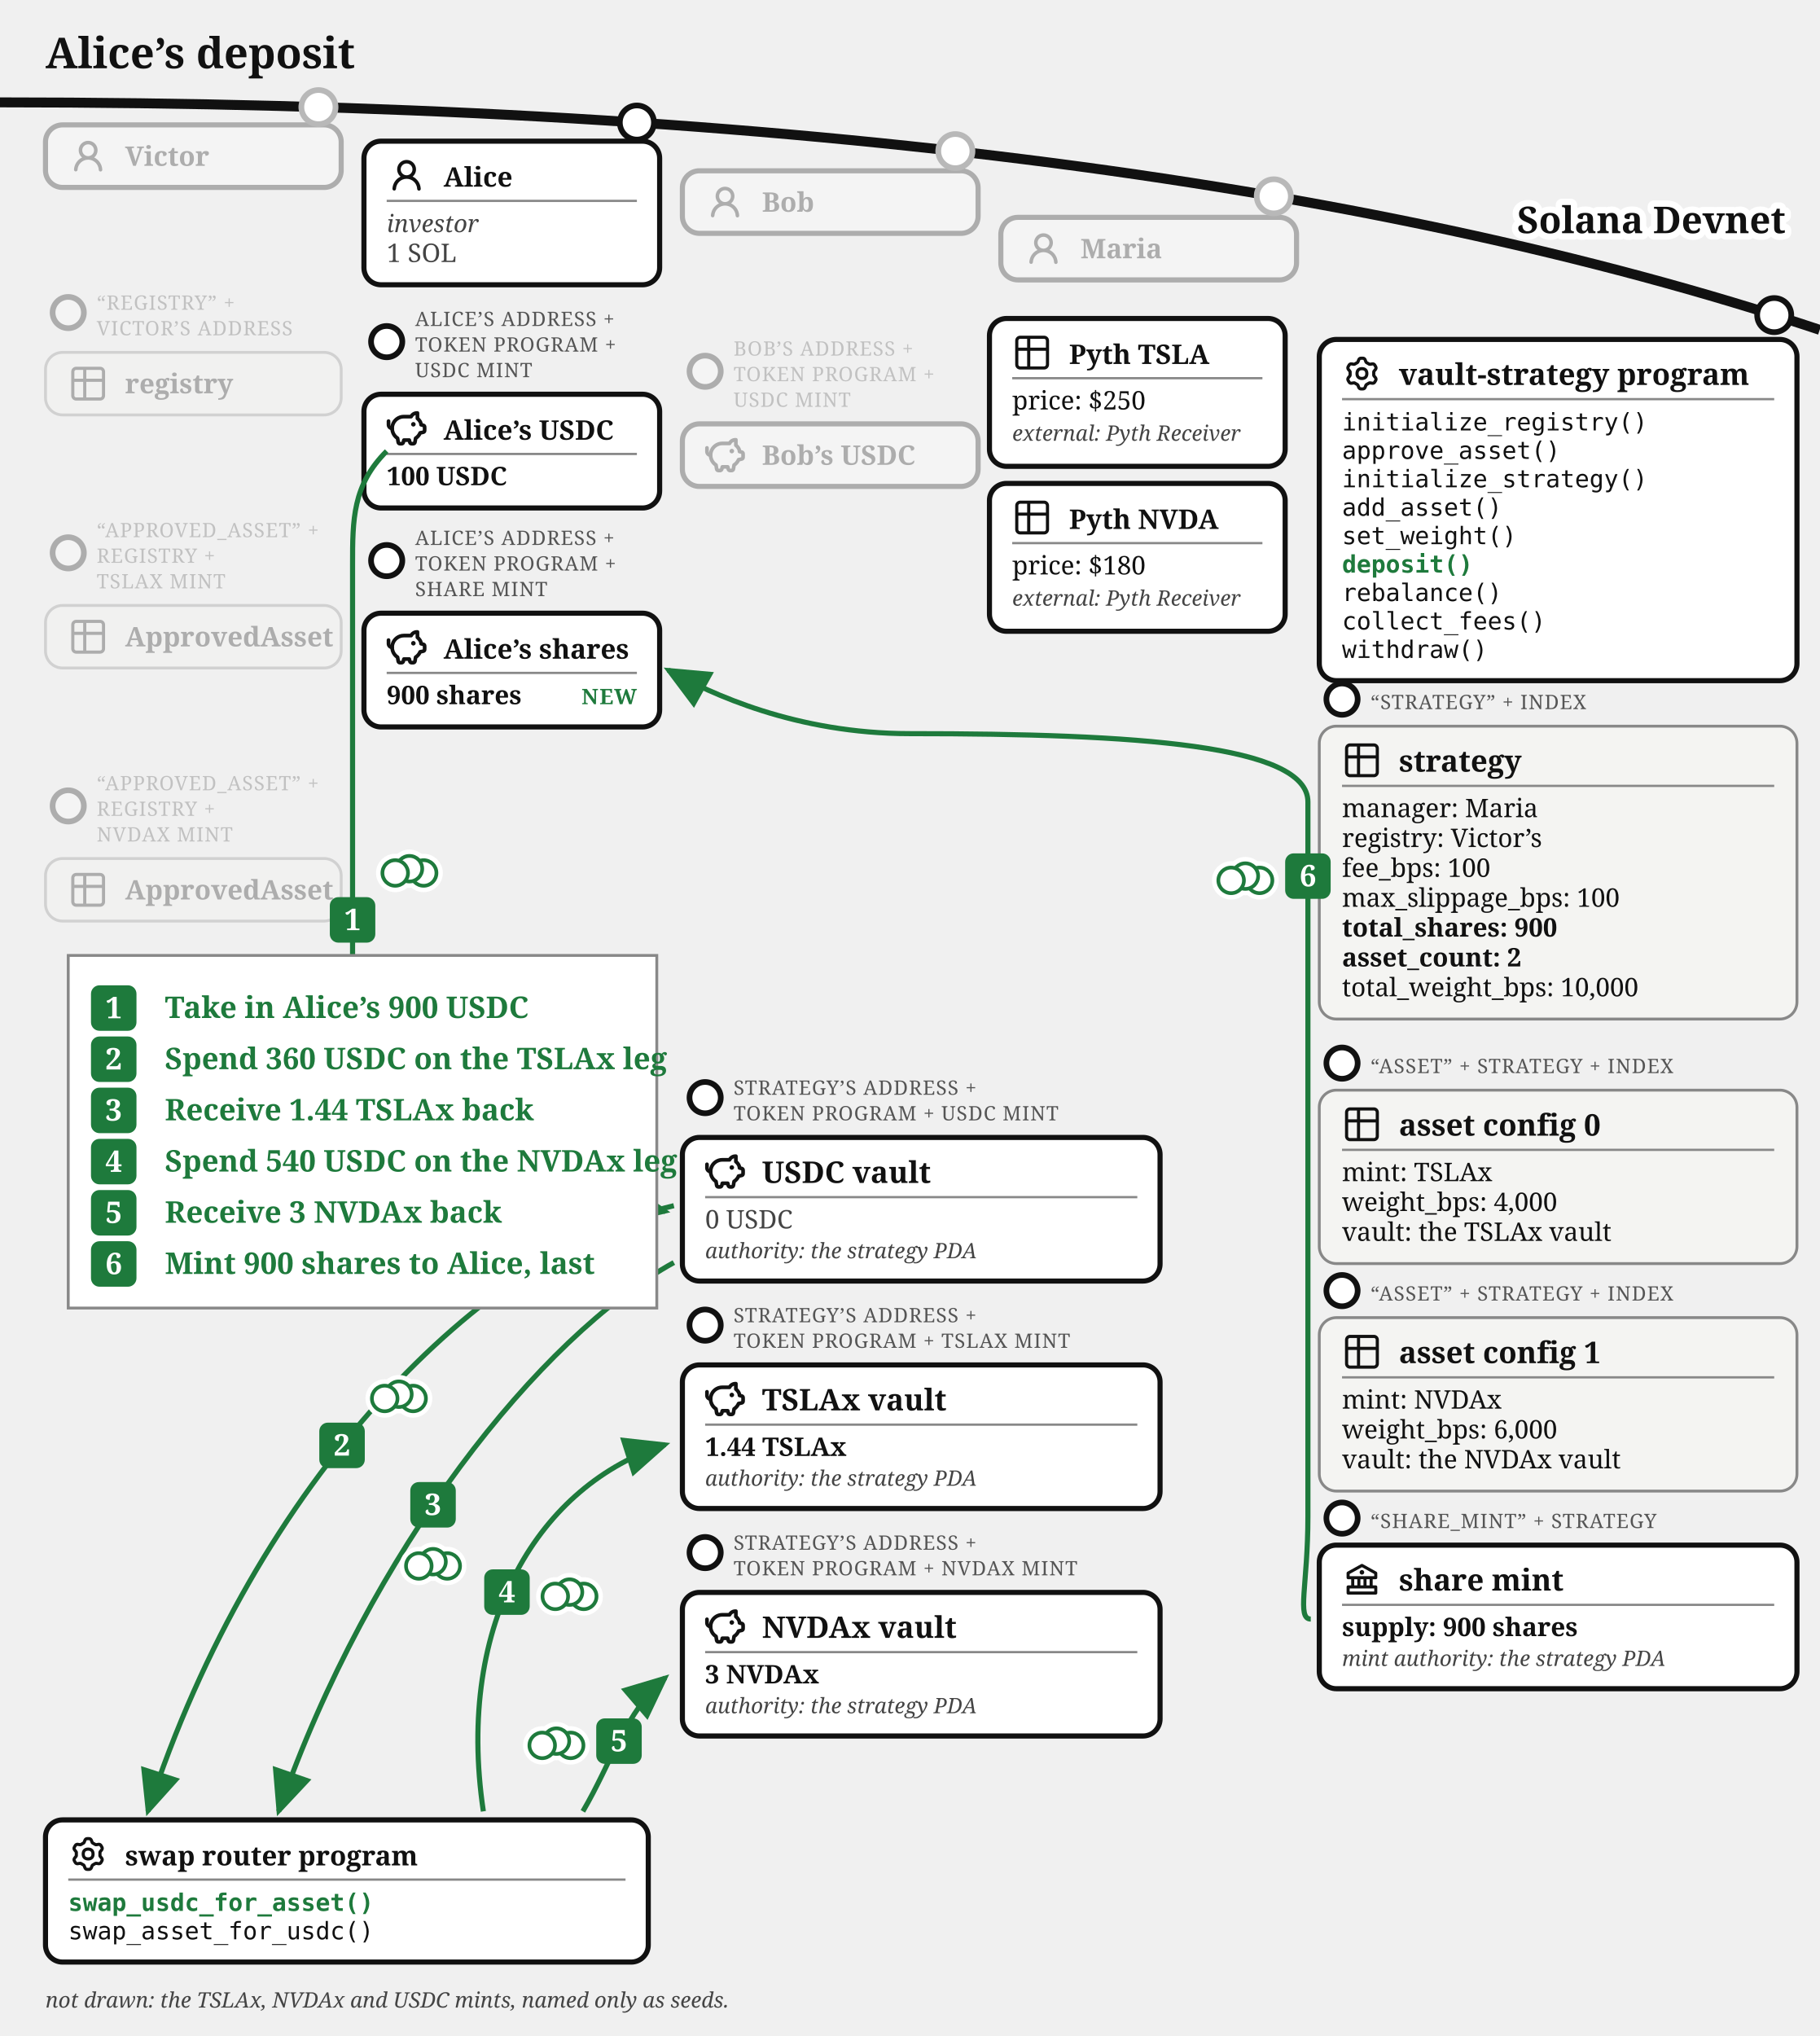
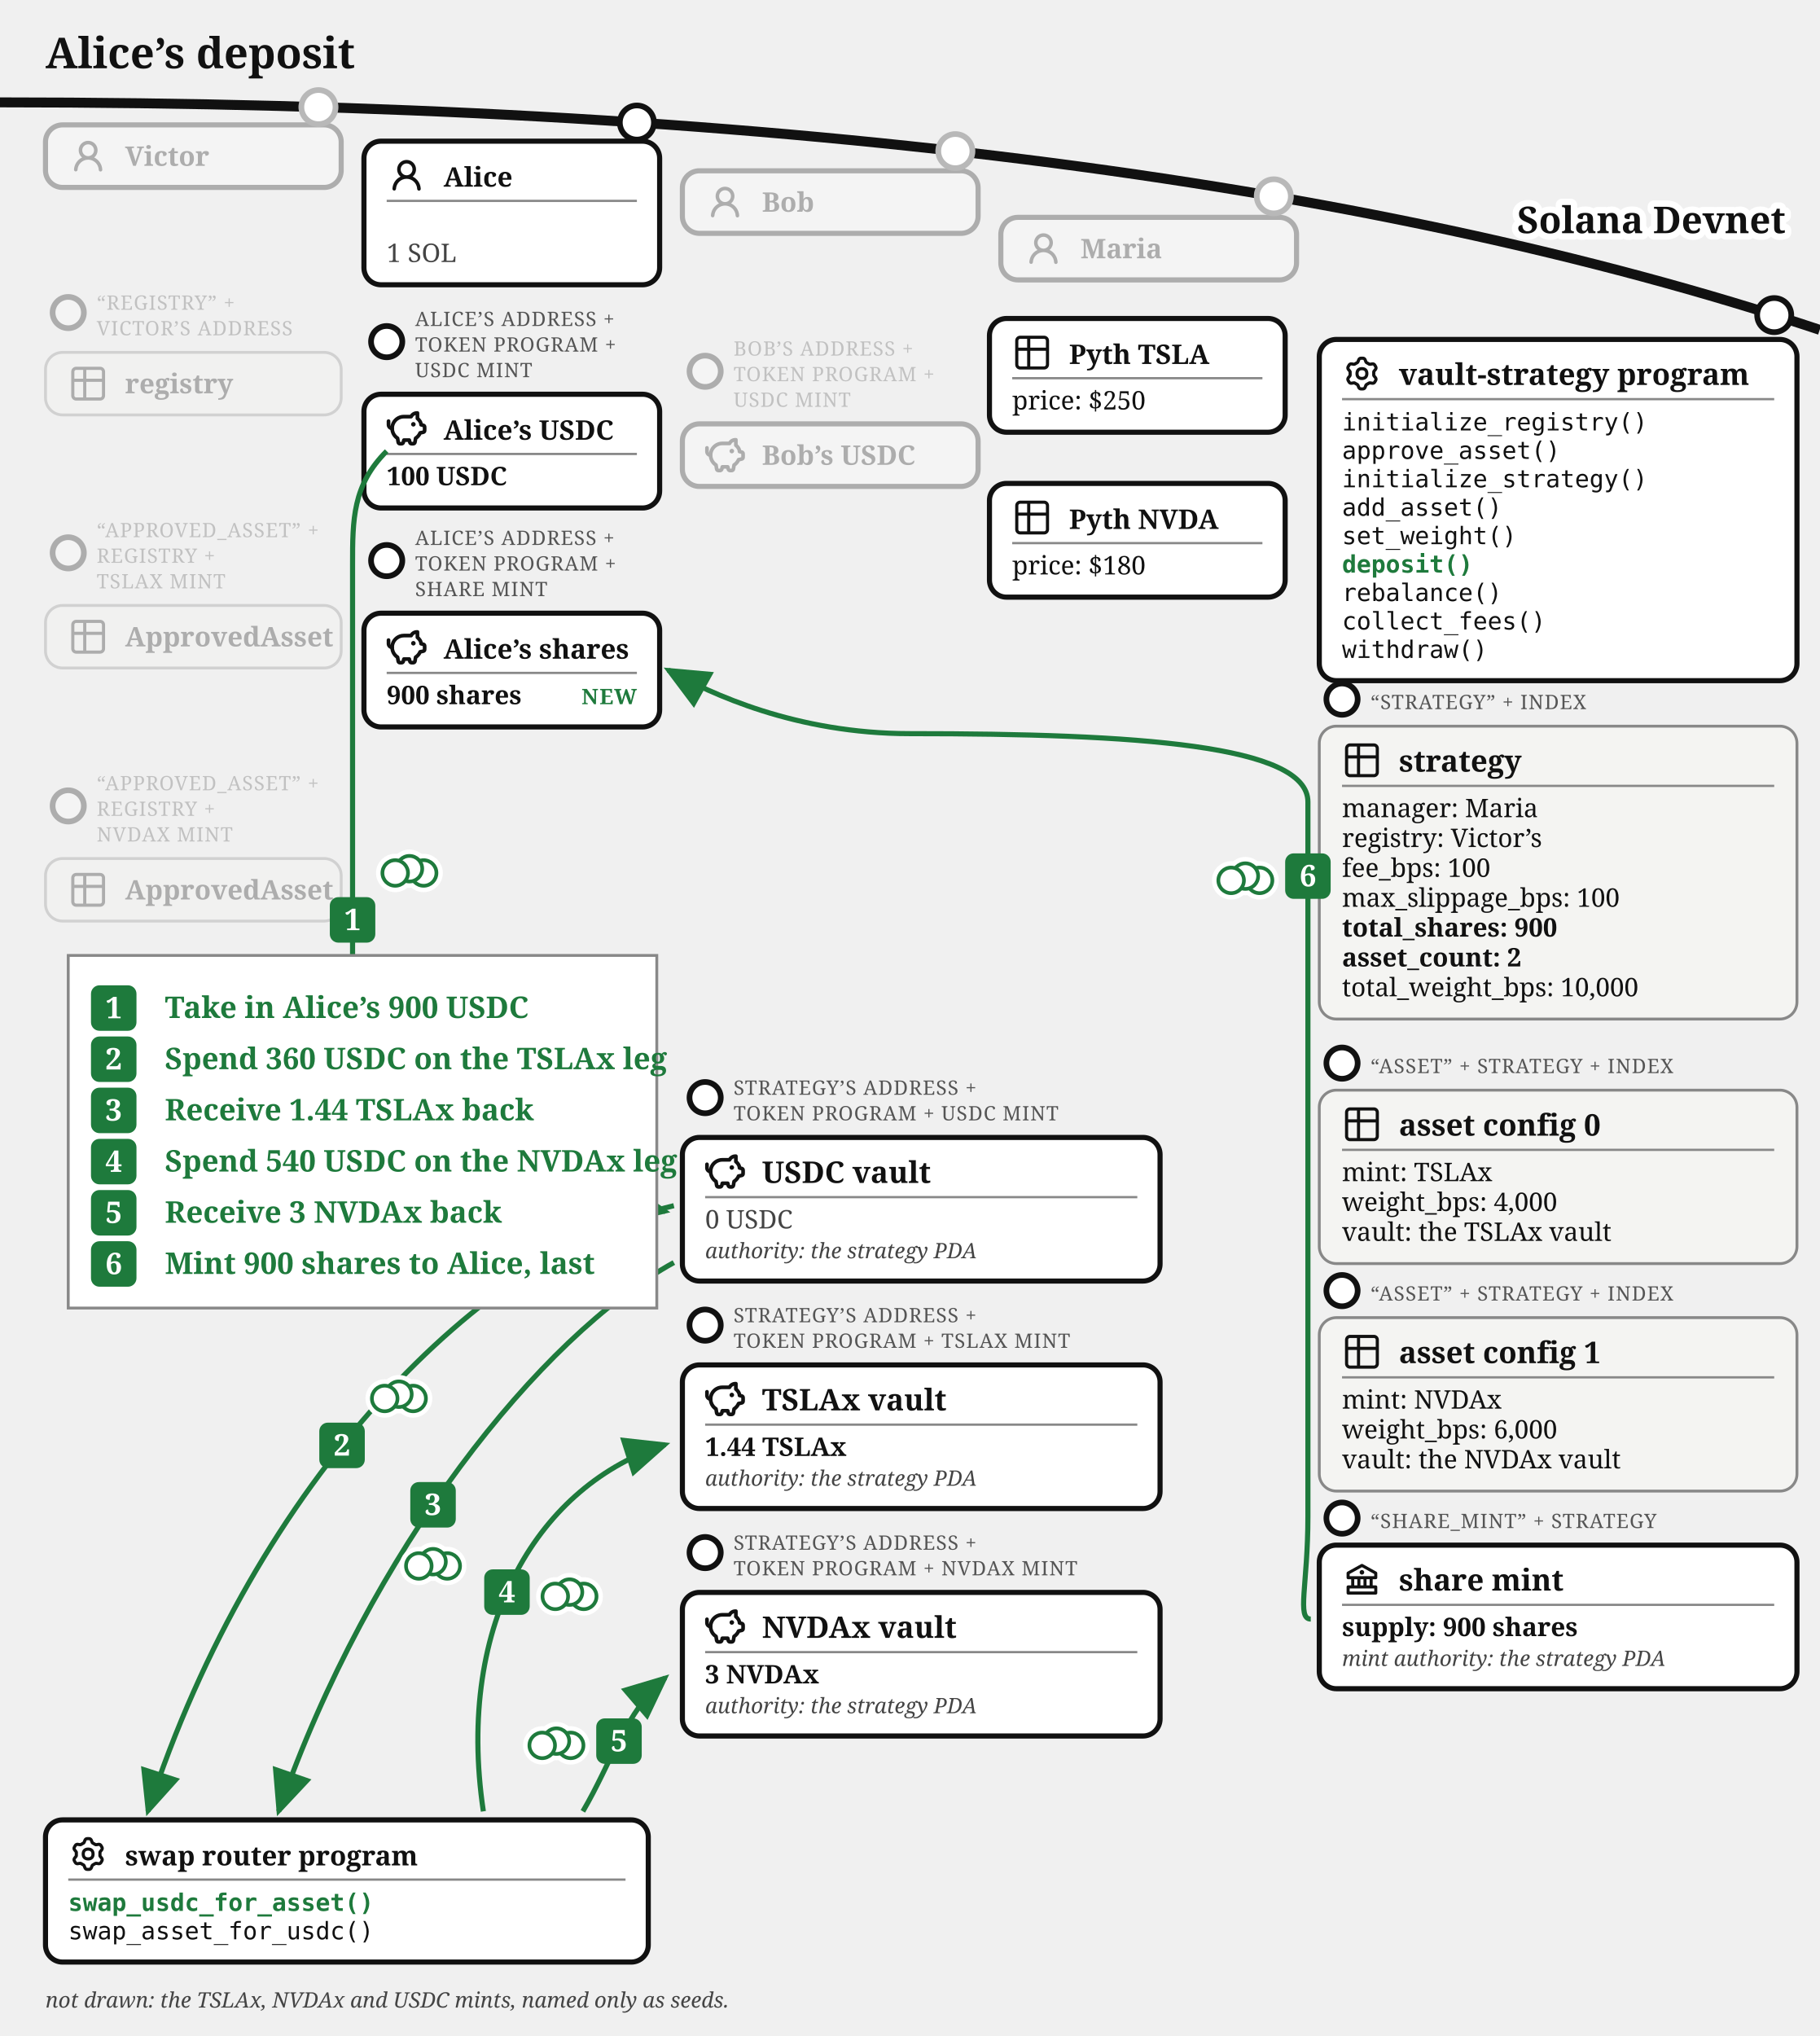
<svg xmlns="http://www.w3.org/2000/svg" viewBox="0 0 640 716" font-family="Gelasio, Georgia, serif" fill="#111">
  <defs>
    <marker id="vault-dep-arr" markerWidth="9" markerHeight="8" refX="8" refY="4" orient="auto">
      <path d="M0,0 L9,4 L0,8 z" fill="#1e7a3c" />
    </marker>
    <marker id="vault-dep-arr-grey" markerWidth="9" markerHeight="8" refX="8" refY="4" orient="auto">
      <path d="M0,0 L9,4 L0,8 z" fill="#777" />
    </marker>
  </defs>
  <path d="M 0,36 Q 400,36 640,116" fill="none" stroke="#111" stroke-width="3.5" />
  <text stroke="#fff" stroke-width="4.5" paint-order="stroke" stroke-linejoin="round" x="628" y="82" font-size="13" fill="#111" font-weight="bold" text-anchor="end">Solana Devnet</text>
  <text x="16" y="24" font-size="15" font-weight="bold">Alice’s deposit</text>
  <circle cx="112" cy="37.663" r="7" fill="#fff" />
  <g opacity="0.3">
    <circle cx="112" cy="37.663" r="6" fill="#fff" stroke="#111" stroke-width="2" />
    <rect x="16" y="43.917" width="104" height="22" rx="6" fill="#fff" stroke="#111" stroke-width="1.8" />
    <g transform="translate(24,47.9168)">
      <g transform="translate(0.36,0.767) scale(0.8301)" fill="#111">
        <path d="M10.561 8.073a6 6 0 0 1 3.432 5.142a.75.75 0 1 1-1.498.07a4.5 4.5 0 0 0-8.99 0a.75.75 0 0 1-1.498-.07a6 6 0 0 1 3.431-5.142a3.999 3.999 0 1 1 5.123 0M10.5 5a2.5 2.5 0 1 0-5 0a2.5 2.5 0 0 0 5 0" />
      </g>
    </g>
    <text x="44" y="58.317" font-size="9.5" font-weight="bold">Victor</text>
  </g>
  <g opacity="0.3">
    <circle cx="24" cy="109.917" r="5.5" fill="#fff" stroke="#111" stroke-width="2" />
    <text x="34" y="108.917" font-size="7" letter-spacing="0.3" fill="#555">“REGISTRY” +</text>
    <text x="34" y="117.917" font-size="7" letter-spacing="0.3" fill="#555">VICTOR’S ADDRESS</text>
    <rect x="16" y="123.917" width="104" height="22" rx="6" fill="#f4f4f2" stroke="#888" />
    <g transform="translate(24,127.917)">
      <g transform="translate(-0.195,-0.195) scale(0.6)" fill="none" stroke="#111" stroke-linecap="round" stroke-linejoin="round" stroke-width="1.843">
        <path d="M3 5a2 2 0 0 1 2-2h14a2 2 0 0 1 2 2v14a2 2 0 0 1-2 2H5a2 2 0 0 1-2-2zm0 5h18M10 3v18" />
      </g>
    </g>
    <text x="44" y="138.317" font-size="9.5" font-weight="bold">registry</text>
  </g>
  <g opacity="0.3">
    <circle cx="24" cy="194.417" r="5.5" fill="#fff" stroke="#111" stroke-width="2" />
    <text x="34" y="188.917" font-size="7" letter-spacing="0.3" fill="#555">“APPROVED_ASSET” +</text>
    <text x="34" y="197.917" font-size="7" letter-spacing="0.3" fill="#555">REGISTRY +</text>
    <text x="34" y="206.917" font-size="7" letter-spacing="0.3" fill="#555">TSLAX MINT</text>
    <rect x="16" y="212.917" width="104" height="22" rx="6" fill="#f4f4f2" stroke="#888" />
    <g transform="translate(24,216.917)">
      <g transform="translate(-0.195,-0.195) scale(0.6)" fill="none" stroke="#111" stroke-linecap="round" stroke-linejoin="round" stroke-width="1.843">
        <path d="M3 5a2 2 0 0 1 2-2h14a2 2 0 0 1 2 2v14a2 2 0 0 1-2 2H5a2 2 0 0 1-2-2zm0 5h18M10 3v18" />
      </g>
    </g>
    <text x="44" y="227.317" font-size="9.5" font-weight="bold">ApprovedAsset</text>
  </g>
  <g opacity="0.3">
    <circle cx="24" cy="283.417" r="5.5" fill="#fff" stroke="#111" stroke-width="2" />
    <text x="34" y="277.917" font-size="7" letter-spacing="0.3" fill="#555">“APPROVED_ASSET” +</text>
    <text x="34" y="286.917" font-size="7" letter-spacing="0.3" fill="#555">REGISTRY +</text>
    <text x="34" y="295.917" font-size="7" letter-spacing="0.3" fill="#555">NVDAX MINT</text>
    <rect x="16" y="301.917" width="104" height="22" rx="6" fill="#f4f4f2" stroke="#888" />
    <g transform="translate(24,305.917)">
      <g transform="translate(-0.195,-0.195) scale(0.6)" fill="none" stroke="#111" stroke-linecap="round" stroke-linejoin="round" stroke-width="1.843">
        <path d="M3 5a2 2 0 0 1 2-2h14a2 2 0 0 1 2 2v14a2 2 0 0 1-2 2H5a2 2 0 0 1-2-2zm0 5h18M10 3v18" />
      </g>
    </g>
    <text x="44" y="316.317" font-size="9.5" font-weight="bold">ApprovedAsset</text>
  </g>
  <circle cx="336" cy="53.138" r="7" fill="#fff" />
  <g opacity="0.3">
    <circle cx="336" cy="53.138" r="6" fill="#fff" stroke="#111" stroke-width="2" />
    <rect x="240" y="60.062" width="104" height="22" rx="6" fill="#fff" stroke="#111" stroke-width="1.8" />
    <g transform="translate(248,64.0617)">
      <g transform="translate(0.36,0.767) scale(0.8301)" fill="#111">
        <path d="M10.561 8.073a6 6 0 0 1 3.432 5.142a.75.75 0 1 1-1.498.07a4.5 4.5 0 0 0-8.99 0a.75.75 0 0 1-1.498-.07a6 6 0 0 1 3.431-5.142a3.999 3.999 0 1 1 5.123 0M10.5 5a2.5 2.5 0 1 0-5 0a2.5 2.5 0 0 0 5 0" />
      </g>
    </g>
    <text x="268" y="74.462" font-size="9.5" font-weight="bold">Bob</text>
  </g>
  <g opacity="0.3">
    <circle cx="248" cy="130.562" r="5.5" fill="#fff" stroke="#111" stroke-width="2" />
    <text x="258" y="125.062" font-size="7" letter-spacing="0.3" fill="#555">BOB’S ADDRESS +</text>
    <text x="258" y="134.062" font-size="7" letter-spacing="0.3" fill="#555">TOKEN PROGRAM +</text>
    <text x="258" y="143.062" font-size="7" letter-spacing="0.3" fill="#555">USDC MINT</text>
    <rect x="240" y="149.062" width="104" height="22" rx="6" fill="#fff" stroke="#111" stroke-width="1.8" />
    <g transform="translate(248,153.062)">
      <g transform="translate(-0.624,-0.624) scale(0.6353)" fill="none" stroke="#111" stroke-linecap="round" stroke-linejoin="round" stroke-width="2.047">
        <path d="M14.5 5.5h-4A6.5 6.5 0 0 0 7 17.478l.288 1.738c.07.423.105.635.202.798a1 1 0 0 0 .49.416c.178.07.392.07.822.07c.397 0 .596 0 .764-.062a1 1 0 0 0 .479-.374c.1-.148.15-.34.246-.727l.209-.837h3l.21.837c.096.386.144.58.245.727a1 1 0 0 0 .479.374c.168.062.367.062.764.062c.43 0 .644 0 .821-.07a1 1 0 0 0 .49-.416c.098-.163.133-.375.203-.798L17 17.478a6.5 6.5 0 0 0 2.502-2.978l.89-.178c.77-.154 1.155-.231 1.381-.508c.227-.276.227-.669.227-1.453v-.3c0-.75 0-1.124-.212-1.396c-.212-.27-.575-.362-1.303-.544L20 10c0-1.5-1.167-2.833-2-3.5v-3h-.264c-1.37 0-2.623.774-3.236 2" />
        <path d="M15.875 9.75h-.125m.25 0a.25.25 0 1 1-.5 0a.25.25 0 0 1 .5 0M2 8v2a2 2 0 0 0 2 2" />
      </g>
    </g>
    <text x="268" y="163.462" font-size="9.5" font-weight="bold">Bob’s USDC</text>
  </g>
  <circle cx="448" cy="69.033" r="7" fill="#fff" />
  <g opacity="0.3">
    <circle cx="448" cy="69.033" r="6" fill="#fff" stroke="#111" stroke-width="2" />
    <rect x="352" y="76.436" width="104" height="22" rx="6" fill="#fff" stroke="#111" stroke-width="1.8" />
    <g transform="translate(360,80.4364)">
      <g transform="translate(0.36,0.767) scale(0.8301)" fill="#111">
        <path d="M10.561 8.073a6 6 0 0 1 3.432 5.142a.75.75 0 1 1-1.498.07a4.5 4.5 0 0 0-8.99 0a.75.75 0 0 1-1.498-.07a6 6 0 0 1 3.431-5.142a3.999 3.999 0 1 1 5.123 0M10.5 5a2.5 2.5 0 1 0-5 0a2.5 2.5 0 0 0 5 0" />
      </g>
    </g>
    <text x="380" y="90.836" font-size="9.5" font-weight="bold">Maria</text>
  </g>
  <g>
-     <rect x="348" y="112" width="104" height="52" rx="6" fill="#fff" stroke="#111" stroke-width="1.8" />
+     <rect x="348" y="112" width="104" height="40" rx="6" fill="#fff" stroke="#111" stroke-width="1.8" />
    <g transform="translate(356,117)">
      <g transform="translate(-0.195,-0.195) scale(0.6)" fill="none" stroke="#111" stroke-linecap="round" stroke-linejoin="round" stroke-width="1.843">
        <path d="M3 5a2 2 0 0 1 2-2h14a2 2 0 0 1 2 2v14a2 2 0 0 1-2 2H5a2 2 0 0 1-2-2zm0 5h18M10 3v18" />
      </g>
    </g>
    <text x="376" y="128" font-size="9.5" font-weight="bold">Pyth TSLA</text>
    <line x1="356" y1="133" x2="444" y2="133" stroke="#888" stroke-width="0.8" />
    <text x="356" y="144" font-size="9">price: $250</text>
-     <text x="356" y="155" font-size="7.5" font-style="italic" fill="#444">external: Pyth Receiver</text>
-   </g>
-   <g>
-     <rect x="348" y="170" width="104" height="52" rx="6" fill="#fff" stroke="#111" stroke-width="1.8" />
+   </g>
+   <g>
+     <rect x="348" y="170" width="104" height="40" rx="6" fill="#fff" stroke="#111" stroke-width="1.8" />
    <g transform="translate(356,175)">
      <g transform="translate(-0.195,-0.195) scale(0.6)" fill="none" stroke="#111" stroke-linecap="round" stroke-linejoin="round" stroke-width="1.843">
        <path d="M3 5a2 2 0 0 1 2-2h14a2 2 0 0 1 2 2v14a2 2 0 0 1-2 2H5a2 2 0 0 1-2-2zm0 5h18M10 3v18" />
      </g>
    </g>
    <text x="376" y="186" font-size="9.5" font-weight="bold">Pyth NVDA</text>
    <line x1="356" y1="191" x2="444" y2="191" stroke="#888" stroke-width="0.8" />
    <text x="356" y="202" font-size="9">price: $180</text>
-     <text x="356" y="213" font-size="7.5" font-style="italic" fill="#444">external: Pyth Receiver</text>
  </g>
  <g>
    <circle cx="224" cy="43.091" r="6" fill="#fff" stroke="#111" stroke-width="2" />
    <rect x="128" y="49.644" width="104" height="50.5" rx="6" fill="#fff" stroke="#111" stroke-width="1.8" />
    <g transform="translate(136,54.6439)">
      <g transform="translate(0.36,0.767) scale(0.8301)" fill="#111">
        <path d="M10.561 8.073a6 6 0 0 1 3.432 5.142a.75.75 0 1 1-1.498.07a4.5 4.5 0 0 0-8.99 0a.75.75 0 0 1-1.498-.07a6 6 0 0 1 3.431-5.142a3.999 3.999 0 1 1 5.123 0M10.5 5a2.5 2.5 0 1 0-5 0a2.5 2.5 0 0 0 5 0" />
      </g>
    </g>
    <text x="156" y="65.644" font-size="9.5" font-weight="bold">Alice</text>
    <line x1="136" y1="70.644" x2="224" y2="70.644" stroke="#888" stroke-width="0.8" />
-     <text x="136" y="81.644" font-size="8.5" font-style="italic" fill="#444">investor</text>
    <text x="136" y="92.144" font-size="9" fill="#444">1 SOL</text>
  </g>
  <g>
    <circle cx="136" cy="120.144" r="5.5" fill="#fff" stroke="#111" stroke-width="2" />
    <text x="146" y="114.644" font-size="7" letter-spacing="0.3" fill="#555">ALICE’S ADDRESS +</text>
    <text x="146" y="123.644" font-size="7" letter-spacing="0.3" fill="#555">TOKEN PROGRAM +</text>
    <text x="146" y="132.644" font-size="7" letter-spacing="0.3" fill="#555">USDC MINT</text>
    <rect x="128" y="138.644" width="104" height="40" rx="6" fill="#fff" stroke="#111" stroke-width="1.8" />
    <g transform="translate(136,143.644)">
      <g transform="translate(-0.624,-0.624) scale(0.6353)" fill="none" stroke="#111" stroke-linecap="round" stroke-linejoin="round" stroke-width="2.047">
        <path d="M14.5 5.5h-4A6.5 6.5 0 0 0 7 17.478l.288 1.738c.07.423.105.635.202.798a1 1 0 0 0 .49.416c.178.07.392.07.822.07c.397 0 .596 0 .764-.062a1 1 0 0 0 .479-.374c.1-.148.15-.34.246-.727l.209-.837h3l.21.837c.096.386.144.58.245.727a1 1 0 0 0 .479.374c.168.062.367.062.764.062c.43 0 .644 0 .821-.07a1 1 0 0 0 .49-.416c.098-.163.133-.375.203-.798L17 17.478a6.5 6.5 0 0 0 2.502-2.978l.89-.178c.77-.154 1.155-.231 1.381-.508c.227-.276.227-.669.227-1.453v-.3c0-.75 0-1.124-.212-1.396c-.212-.27-.575-.362-1.303-.544L20 10c0-1.5-1.167-2.833-2-3.5v-3h-.264c-1.37 0-2.623.774-3.236 2" />
        <path d="M15.875 9.75h-.125m.25 0a.25.25 0 1 1-.5 0a.25.25 0 0 1 .5 0M2 8v2a2 2 0 0 0 2 2" />
      </g>
    </g>
    <text x="156" y="154.644" font-size="9.5" font-weight="bold">Alice’s USDC</text>
    <line x1="136" y1="159.644" x2="224" y2="159.644" stroke="#888" stroke-width="0.8" />
    <text x="136" y="170.644" font-size="9" font-weight="bold">100 USDC</text>
  </g>
  <g>
    <circle cx="136" cy="197.144" r="5.5" fill="#fff" stroke="#111" stroke-width="2" />
    <text x="146" y="191.644" font-size="7" letter-spacing="0.3" fill="#555">ALICE’S ADDRESS +</text>
    <text x="146" y="200.644" font-size="7" letter-spacing="0.3" fill="#555">TOKEN PROGRAM +</text>
    <text x="146" y="209.644" font-size="7" letter-spacing="0.3" fill="#555">SHARE MINT</text>
    <rect x="128" y="215.644" width="104" height="40" rx="6" fill="#fff" stroke="#111" stroke-width="1.8" />
    <g transform="translate(136,220.644)">
      <g transform="translate(-0.624,-0.624) scale(0.6353)" fill="none" stroke="#111" stroke-linecap="round" stroke-linejoin="round" stroke-width="2.047">
        <path d="M14.5 5.5h-4A6.5 6.5 0 0 0 7 17.478l.288 1.738c.07.423.105.635.202.798a1 1 0 0 0 .49.416c.178.07.392.07.822.07c.397 0 .596 0 .764-.062a1 1 0 0 0 .479-.374c.1-.148.15-.34.246-.727l.209-.837h3l.21.837c.096.386.144.58.245.727a1 1 0 0 0 .479.374c.168.062.367.062.764.062c.43 0 .644 0 .821-.07a1 1 0 0 0 .49-.416c.098-.163.133-.375.203-.798L17 17.478a6.5 6.5 0 0 0 2.502-2.978l.89-.178c.77-.154 1.155-.231 1.381-.508c.227-.276.227-.669.227-1.453v-.3c0-.75 0-1.124-.212-1.396c-.212-.27-.575-.362-1.303-.544L20 10c0-1.5-1.167-2.833-2-3.5v-3h-.264c-1.37 0-2.623.774-3.236 2" />
        <path d="M15.875 9.75h-.125m.25 0a.25.25 0 1 1-.5 0a.25.25 0 0 1 .5 0M2 8v2a2 2 0 0 0 2 2" />
      </g>
    </g>
    <text x="156" y="231.644" font-size="9.5" font-weight="bold">Alice’s shares</text>
    <line x1="136" y1="236.644" x2="224" y2="236.644" stroke="#888" stroke-width="0.8" />
    <text x="136" y="247.644" font-size="9" font-weight="bold">900 shares</text>
    <text x="224" y="247.644" font-size="7.5" letter-spacing="0.4" font-weight="bold" fill="#1e7a3c" text-anchor="end">NEW</text>
  </g>
  <g>
    <circle cx="624" cy="110.812" r="6" fill="#fff" stroke="#111" stroke-width="2" />
    <rect x="464" y="119.37" width="168" height="120" rx="6" fill="#fff" stroke="#111" stroke-width="1.8" />
    <g transform="translate(472,124.37)">
      <g transform="translate(0.951,0.952) scale(0.864)" fill="none" stroke="#111" stroke-linecap="round" stroke-linejoin="round" stroke-width="1.28">
        <path d="M11.808 7.727c0 .05.017.1.048.14l.667.84a.96.96 0 0 1 .082 1.08l-.392.676a.96.96 0 0 1-.975.47l-1.063-.16a.23.23 0 0 0-.145.027l-1.26.727a.23.23 0 0 0-.096.112l-.392 1a.96.96 0 0 1-.893.611h-.782a.96.96 0 0 1-.893-.61l-.392-1a.23.23 0 0 0-.096-.113L3.967 10.8a.23.23 0 0 0-.145-.028l-1.063.162a.96.96 0 0 1-.976-.47l-.39-.677a.96.96 0 0 1 .08-1.08l.67-.84a.22.22 0 0 0 .05-.14V6.273c0-.05-.018-.1-.05-.14l-.67-.84a.96.96 0 0 1-.08-1.08l.39-.676a.96.96 0 0 1 .976-.47l1.06.16a.23.23 0 0 0 .145-.027l1.262-.73a.23.23 0 0 0 .096-.113l.394-.996A.96.96 0 0 1 6.61.75h.784a.96.96 0 0 1 .893.61l.392.997q.028.075.096.116l1.26.727a.23.23 0 0 0 .145.028l1.062-.162a.96.96 0 0 1 .976.47l.391.677a.96.96 0 0 1-.081 1.08l-.67.84a.22.22 0 0 0-.049.14v1.454Z" />
        <path d="M7 8.996c1.277 0 1.996-.719 1.996-1.996S8.277 5.004 7 5.004S5.004 5.723 5.004 7S5.723 8.996 7 8.996" />
      </g>
    </g>
    <text x="492" y="135.37" font-size="10.5" font-weight="bold">vault-strategy program</text>
    <line x1="472" y1="140.37" x2="624" y2="140.37" stroke="#888" stroke-width="0.8" />
    <text x="472" y="151.37" font-size="8.5" font-family="'DejaVu Sans Mono', Menlo, monospace">initialize_registry()</text>
    <text x="472" y="161.37" font-size="8.5" font-family="'DejaVu Sans Mono', Menlo, monospace">approve_asset()</text>
    <text x="472" y="171.37" font-size="8.5" font-family="'DejaVu Sans Mono', Menlo, monospace">initialize_strategy()</text>
    <text x="472" y="181.37" font-size="8.5" font-family="'DejaVu Sans Mono', Menlo, monospace">add_asset()</text>
    <text x="472" y="191.37" font-size="8.5" font-family="'DejaVu Sans Mono', Menlo, monospace">set_weight()</text>
    <text x="472" y="201.37" font-size="8.5" font-family="'DejaVu Sans Mono', Menlo, monospace" font-weight="bold" fill="#1e7a3c">deposit()</text>
    <text x="472" y="211.37" font-size="8.5" font-family="'DejaVu Sans Mono', Menlo, monospace">rebalance()</text>
    <text x="472" y="221.37" font-size="8.5" font-family="'DejaVu Sans Mono', Menlo, monospace">collect_fees()</text>
    <text x="472" y="231.37" font-size="8.5" font-family="'DejaVu Sans Mono', Menlo, monospace">withdraw()</text>
  </g>
  <g transform="translate(0,-3)">
    <g>
      <circle cx="472" cy="248.87" r="5.5" fill="#fff" stroke="#111" stroke-width="2" />
      <text x="482" y="252.37" font-size="7" letter-spacing="0.3" fill="#555">“STRATEGY” + INDEX</text>
      <rect x="464" y="258.37" width="168" height="103" rx="6" fill="#f4f4f2" stroke="#888" />
      <g transform="translate(472,263.37)">
        <g transform="translate(-0.195,-0.195) scale(0.6)" fill="none" stroke="#111" stroke-linecap="round" stroke-linejoin="round" stroke-width="1.843">
          <path d="M3 5a2 2 0 0 1 2-2h14a2 2 0 0 1 2 2v14a2 2 0 0 1-2 2H5a2 2 0 0 1-2-2zm0 5h18M10 3v18" />
        </g>
      </g>
      <text x="492" y="274.37" font-size="10.5" font-weight="bold">strategy</text>
      <line x1="472" y1="279.37" x2="624" y2="279.37" stroke="#888" stroke-width="0.8" />
      <text x="472" y="290.37" font-size="9">manager: Maria</text>
      <text x="472" y="300.87" font-size="9">registry: Victor’s</text>
      <text x="472" y="311.37" font-size="9">fee_bps: 100</text>
      <text x="472" y="321.87" font-size="9">max_slippage_bps: 100</text>
      <text x="472" y="332.37" font-size="9" font-weight="bold">total_shares: 900</text>
      <text x="472" y="342.87" font-size="9" font-weight="bold">asset_count: 2</text>
      <text x="472" y="353.37" font-size="9">total_weight_bps: 10,000</text>
    </g>
  </g>
  <g transform="translate(0,-18)">
    <g>
      <circle cx="472" cy="391.87" r="5.5" fill="#fff" stroke="#111" stroke-width="2" />
      <text x="482" y="395.37" font-size="7" letter-spacing="0.3" fill="#555">“ASSET” + STRATEGY + INDEX</text>
      <rect x="464" y="401.37" width="168" height="61" rx="6" fill="#f4f4f2" stroke="#888" />
      <g transform="translate(472,406.37)">
        <g transform="translate(-0.195,-0.195) scale(0.6)" fill="none" stroke="#111" stroke-linecap="round" stroke-linejoin="round" stroke-width="1.843">
          <path d="M3 5a2 2 0 0 1 2-2h14a2 2 0 0 1 2 2v14a2 2 0 0 1-2 2H5a2 2 0 0 1-2-2zm0 5h18M10 3v18" />
        </g>
      </g>
      <text x="492" y="417.37" font-size="10.5" font-weight="bold">asset config 0</text>
      <line x1="472" y1="422.37" x2="624" y2="422.37" stroke="#888" stroke-width="0.8" />
      <text x="472" y="433.37" font-size="9">mint: TSLAx</text>
      <text x="472" y="443.87" font-size="9">weight_bps: 4,000</text>
      <text x="472" y="454.37" font-size="9">vault: the TSLAx vault</text>
    </g>
  </g>
  <g transform="translate(0,-33)">
    <g>
      <circle cx="472" cy="486.87" r="5.5" fill="#fff" stroke="#111" stroke-width="2" />
      <text x="482" y="490.37" font-size="7" letter-spacing="0.3" fill="#555">“ASSET” + STRATEGY + INDEX</text>
      <rect x="464" y="496.37" width="168" height="61" rx="6" fill="#f4f4f2" stroke="#888" />
      <g transform="translate(472,501.37)">
        <g transform="translate(-0.195,-0.195) scale(0.6)" fill="none" stroke="#111" stroke-linecap="round" stroke-linejoin="round" stroke-width="1.843">
          <path d="M3 5a2 2 0 0 1 2-2h14a2 2 0 0 1 2 2v14a2 2 0 0 1-2 2H5a2 2 0 0 1-2-2zm0 5h18M10 3v18" />
        </g>
      </g>
      <text x="492" y="512.37" font-size="10.5" font-weight="bold">asset config 1</text>
      <line x1="472" y1="517.37" x2="624" y2="517.37" stroke="#888" stroke-width="0.8" />
      <text x="472" y="528.37" font-size="9">mint: NVDAx</text>
      <text x="472" y="538.87" font-size="9">weight_bps: 6,000</text>
      <text x="472" y="549.37" font-size="9">vault: the NVDAx vault</text>
    </g>
  </g>
  <g transform="translate(0,-48)">
    <g>
      <circle cx="472" cy="581.87" r="5.5" fill="#fff" stroke="#111" stroke-width="2" />
      <text x="482" y="585.37" font-size="7" letter-spacing="0.3" fill="#555">“SHARE_MINT” + STRATEGY</text>
      <rect x="464" y="591.37" width="168" height="50.5" rx="6" fill="#fff" stroke="#111" stroke-width="1.8" />
      <g transform="translate(472,596.37)">
        <g transform="translate(0.52,0.519) scale(0.54)" fill="#111">
          <path d="m21.49 7.13l-9-5a.99.99 0 0 0-.97 0l-9.01 5C2.19 7.31 2 7.64 2 8v3c0 .55.45 1 1 1h2v4H3c-.55 0-1 .45-1 1v4c0 .55.45 1 1 1h18c.55 0 1-.45 1-1v-4c0-.55-.45-1-1-1h-2v-4h2c.55 0 1-.45 1-1V8a1 1 0 0 0-.51-.87M7 12h2v4H7zm6 0v4h-2v-4zm7 6v2H4v-2zm-3-2h-2v-4h2zm3-6H4V8.59l8-4.44l8 4.44z" />
          <path d="M12 6a1.5 1.5 0 1 0 0 3a1.5 1.5 0 1 0 0-3" />
        </g>
      </g>
      <text x="492" y="607.37" font-size="10.5" font-weight="bold">share mint</text>
      <line x1="472" y1="612.37" x2="624" y2="612.37" stroke="#888" stroke-width="0.8" />
      <text x="472" y="623.37" font-size="9" font-weight="bold">supply: 900 shares</text>
      <text x="472" y="633.87" font-size="7.5" font-style="italic" fill="#444">mint authority: the strategy PDA</text>
    </g>
  </g>
  <g transform="translate(-224,-271.37)">
    <g>
      <circle cx="472" cy="657.37" r="5.5" fill="#fff" stroke="#111" stroke-width="2" />
      <text x="482" y="656.37" font-size="7" letter-spacing="0.3" fill="#555">STRATEGY’S ADDRESS +</text>
      <text x="482" y="665.37" font-size="7" letter-spacing="0.3" fill="#555">TOKEN PROGRAM + USDC MINT</text>
      <rect x="464" y="671.37" width="168" height="50.5" rx="6" fill="#fff" stroke="#111" stroke-width="1.8" />
      <g transform="translate(472,676.37)">
        <g transform="translate(-0.624,-0.624) scale(0.6353)" fill="none" stroke="#111" stroke-linecap="round" stroke-linejoin="round" stroke-width="2.047">
          <path d="M14.5 5.5h-4A6.5 6.5 0 0 0 7 17.478l.288 1.738c.07.423.105.635.202.798a1 1 0 0 0 .49.416c.178.07.392.07.822.07c.397 0 .596 0 .764-.062a1 1 0 0 0 .479-.374c.1-.148.15-.34.246-.727l.209-.837h3l.21.837c.096.386.144.58.245.727a1 1 0 0 0 .479.374c.168.062.367.062.764.062c.43 0 .644 0 .821-.07a1 1 0 0 0 .49-.416c.098-.163.133-.375.203-.798L17 17.478a6.5 6.5 0 0 0 2.502-2.978l.89-.178c.77-.154 1.155-.231 1.381-.508c.227-.276.227-.669.227-1.453v-.3c0-.75 0-1.124-.212-1.396c-.212-.27-.575-.362-1.303-.544L20 10c0-1.5-1.167-2.833-2-3.5v-3h-.264c-1.37 0-2.623.774-3.236 2" />
          <path d="M15.875 9.75h-.125m.25 0a.25.25 0 1 1-.5 0a.25.25 0 0 1 .5 0M2 8v2a2 2 0 0 0 2 2" />
        </g>
      </g>
      <text x="492" y="687.37" font-size="10.5" font-weight="bold">USDC vault</text>
      <line x1="472" y1="692.37" x2="624" y2="692.37" stroke="#888" stroke-width="0.8" />
      <text x="472" y="703.37" font-size="9" fill="#444">0 USDC</text>
      <text x="472" y="713.87" font-size="7.5" font-style="italic" fill="#444">authority: the strategy PDA</text>
    </g>
  </g>
  <g transform="translate(-224,-271.37)">
    <g>
      <circle cx="472" cy="737.37" r="5.5" fill="#fff" stroke="#111" stroke-width="2" />
      <text x="482" y="736.37" font-size="7" letter-spacing="0.3" fill="#555">STRATEGY’S ADDRESS +</text>
      <text x="482" y="745.37" font-size="7" letter-spacing="0.3" fill="#555">TOKEN PROGRAM + TSLAX MINT</text>
      <rect x="464" y="751.37" width="168" height="50.5" rx="6" fill="#fff" stroke="#111" stroke-width="1.8" />
      <g transform="translate(472,756.37)">
        <g transform="translate(-0.624,-0.624) scale(0.6353)" fill="none" stroke="#111" stroke-linecap="round" stroke-linejoin="round" stroke-width="2.047">
          <path d="M14.5 5.5h-4A6.5 6.5 0 0 0 7 17.478l.288 1.738c.07.423.105.635.202.798a1 1 0 0 0 .49.416c.178.07.392.07.822.07c.397 0 .596 0 .764-.062a1 1 0 0 0 .479-.374c.1-.148.15-.34.246-.727l.209-.837h3l.21.837c.096.386.144.58.245.727a1 1 0 0 0 .479.374c.168.062.367.062.764.062c.43 0 .644 0 .821-.07a1 1 0 0 0 .49-.416c.098-.163.133-.375.203-.798L17 17.478a6.5 6.5 0 0 0 2.502-2.978l.89-.178c.77-.154 1.155-.231 1.381-.508c.227-.276.227-.669.227-1.453v-.3c0-.75 0-1.124-.212-1.396c-.212-.27-.575-.362-1.303-.544L20 10c0-1.5-1.167-2.833-2-3.5v-3h-.264c-1.37 0-2.623.774-3.236 2" />
          <path d="M15.875 9.75h-.125m.25 0a.25.25 0 1 1-.5 0a.25.25 0 0 1 .5 0M2 8v2a2 2 0 0 0 2 2" />
        </g>
      </g>
      <text x="492" y="767.37" font-size="10.5" font-weight="bold">TSLAx vault</text>
      <line x1="472" y1="772.37" x2="624" y2="772.37" stroke="#888" stroke-width="0.8" />
      <text x="472" y="783.37" font-size="9" font-weight="bold">1.44 TSLAx</text>
      <text x="472" y="793.87" font-size="7.5" font-style="italic" fill="#444">authority: the strategy PDA</text>
    </g>
  </g>
  <g transform="translate(-224,-271.37)">
    <g>
      <circle cx="472" cy="817.37" r="5.5" fill="#fff" stroke="#111" stroke-width="2" />
      <text x="482" y="816.37" font-size="7" letter-spacing="0.3" fill="#555">STRATEGY’S ADDRESS +</text>
      <text x="482" y="825.37" font-size="7" letter-spacing="0.3" fill="#555">TOKEN PROGRAM + NVDAX MINT</text>
      <rect x="464" y="831.37" width="168" height="50.5" rx="6" fill="#fff" stroke="#111" stroke-width="1.8" />
      <g transform="translate(472,836.37)">
        <g transform="translate(-0.624,-0.624) scale(0.6353)" fill="none" stroke="#111" stroke-linecap="round" stroke-linejoin="round" stroke-width="2.047">
          <path d="M14.5 5.5h-4A6.5 6.5 0 0 0 7 17.478l.288 1.738c.07.423.105.635.202.798a1 1 0 0 0 .49.416c.178.07.392.07.822.07c.397 0 .596 0 .764-.062a1 1 0 0 0 .479-.374c.1-.148.15-.34.246-.727l.209-.837h3l.21.837c.096.386.144.58.245.727a1 1 0 0 0 .479.374c.168.062.367.062.764.062c.43 0 .644 0 .821-.07a1 1 0 0 0 .49-.416c.098-.163.133-.375.203-.798L17 17.478a6.5 6.5 0 0 0 2.502-2.978l.89-.178c.77-.154 1.155-.231 1.381-.508c.227-.276.227-.669.227-1.453v-.3c0-.75 0-1.124-.212-1.396c-.212-.27-.575-.362-1.303-.544L20 10c0-1.5-1.167-2.833-2-3.5v-3h-.264c-1.37 0-2.623.774-3.236 2" />
          <path d="M15.875 9.75h-.125m.25 0a.25.25 0 1 1-.5 0a.25.25 0 0 1 .5 0M2 8v2a2 2 0 0 0 2 2" />
        </g>
      </g>
      <text x="492" y="847.37" font-size="10.5" font-weight="bold">NVDAx vault</text>
      <line x1="472" y1="852.37" x2="624" y2="852.37" stroke="#888" stroke-width="0.8" />
      <text x="472" y="863.37" font-size="9" font-weight="bold">3 NVDAx</text>
      <text x="472" y="873.87" font-size="7.5" font-style="italic" fill="#444">authority: the strategy PDA</text>
    </g>
  </g>
  <g>
    <rect x="16" y="640" width="212" height="50" rx="6" fill="#fff" stroke="#111" stroke-width="1.8" />
    <g transform="translate(24,645)">
      <g transform="translate(0.951,0.952) scale(0.864)" fill="none" stroke="#111" stroke-linecap="round" stroke-linejoin="round" stroke-width="1.28">
        <path d="M11.808 7.727c0 .05.017.1.048.14l.667.84a.96.96 0 0 1 .082 1.08l-.392.676a.96.96 0 0 1-.975.47l-1.063-.16a.23.23 0 0 0-.145.027l-1.26.727a.23.23 0 0 0-.096.112l-.392 1a.96.96 0 0 1-.893.611h-.782a.96.96 0 0 1-.893-.61l-.392-1a.23.23 0 0 0-.096-.113L3.967 10.8a.23.23 0 0 0-.145-.028l-1.063.162a.96.96 0 0 1-.976-.47l-.39-.677a.96.96 0 0 1 .08-1.08l.67-.84a.22.22 0 0 0 .05-.14V6.273c0-.05-.018-.1-.05-.14l-.67-.84a.96.96 0 0 1-.08-1.08l.39-.676a.96.96 0 0 1 .976-.47l1.06.16a.23.23 0 0 0 .145-.027l1.262-.73a.23.23 0 0 0 .096-.113l.394-.996A.96.96 0 0 1 6.61.75h.784a.96.96 0 0 1 .893.61l.392.997q.028.075.096.116l1.26.727a.23.23 0 0 0 .145.028l1.062-.162a.96.96 0 0 1 .976.47l.391.677a.96.96 0 0 1-.081 1.08l-.67.84a.22.22 0 0 0-.049.14v1.454Z" />
        <path d="M7 8.996c1.277 0 1.996-.719 1.996-1.996S8.277 5.004 7 5.004S5.004 5.723 5.004 7S5.723 8.996 7 8.996" />
      </g>
    </g>
    <text x="44" y="656" font-size="9.5" font-weight="bold">swap router program</text>
    <line x1="24" y1="661" x2="220" y2="661" stroke="#888" stroke-width="0.8" />
    <text x="24" y="672" font-size="8.5" font-family="'DejaVu Sans Mono', Menlo, monospace" font-weight="bold" fill="#1e7a3c">swap_usdc_for_asset()</text>
    <text x="24" y="682" font-size="8.5" font-family="'DejaVu Sans Mono', Menlo, monospace">swap_asset_for_usdc()</text>
  </g>
  <text x="16" y="706" font-size="7.5" fill="#444" font-style="italic" text-anchor="start">not drawn: the TSLAx, NVDAx and USDC mints, named only as seeds.</text>
  <path d="M 136,158.644 C 124,170.644 124,182.644 124,198.644 L 124,340 C 124,380 160,412 234,426" fill="none" stroke="#1e7a3c" stroke-width="1.8" marker-end="url(#vault-dep-arr)" />
  <path d="M 461,569.37 C 456,569.37 460,557.37 460,533.37 L 460,282 C 460,262 400,258 320,258 C 280,258 250,244 235,235.644" fill="none" stroke="#1e7a3c" stroke-width="1.8" marker-end="url(#vault-dep-arr)" />
  <path d="M 237,424 C 170,440 90,520 52,637" fill="none" stroke="#1e7a3c" stroke-width="1.8" marker-end="url(#vault-dep-arr)" />
  <path d="M 237,444 C 190,470 130,545 98,637" fill="none" stroke="#1e7a3c" stroke-width="1.8" marker-end="url(#vault-dep-arr)" />
  <path d="M 170,637 C 160,570 190,522 234,508" fill="none" stroke="#1e7a3c" stroke-width="1.8" marker-end="url(#vault-dep-arr)" />
  <path d="M 205,637 C 215,620 220,602 234,590" fill="none" stroke="#1e7a3c" stroke-width="1.8" marker-end="url(#vault-dep-arr)" />
  <rect class="marker" x="116.0" y="315.5" width="16" height="16" rx="3" fill="#1e7a3c" />
  <text x="124.0" y="327.1" font-size="10.5" font-weight="bold" fill="#fff" text-anchor="middle">1</text>
  <g class="coin" transform="translate(144.0,305.5)" fill="#fff">
    <g stroke="#fff" stroke-width="4.5">
      <circle cx="5" cy="1.5" r="4.5" />
      <circle cx="0" cy="0" r="4.5" />
      <circle cx="-5" cy="1.5" r="4.5" />
    </g>
    <g stroke="#1e7a3c" stroke-width="1.3">
      <circle cx="5" cy="1.5" r="4.5" />
      <circle cx="0" cy="0" r="4.5" />
      <circle cx="-5" cy="1.5" r="4.5" />
    </g>
  </g>
  <rect class="marker" x="112.3" y="500.3" width="16" height="16" rx="3" fill="#1e7a3c" />
  <text x="120.3" y="511.9" font-size="10.5" font-weight="bold" fill="#fff" text-anchor="middle">2</text>
  <g class="coin" transform="translate(140.3,490.3)" fill="#fff">
    <g stroke="#fff" stroke-width="4.5">
      <circle cx="5" cy="1.5" r="4.5" />
      <circle cx="0" cy="0" r="4.5" />
      <circle cx="-5" cy="1.5" r="4.5" />
    </g>
    <g stroke="#1e7a3c" stroke-width="1.3">
      <circle cx="5" cy="1.5" r="4.5" />
      <circle cx="0" cy="0" r="4.5" />
      <circle cx="-5" cy="1.5" r="4.5" />
    </g>
  </g>
  <rect class="marker" x="144.3" y="521.2" width="16" height="16" rx="3" fill="#1e7a3c" />
  <text x="152.3" y="532.8" font-size="10.5" font-weight="bold" fill="#fff" text-anchor="middle">3</text>
  <g class="coin" transform="translate(152.3,549.2)" fill="#fff">
    <g stroke="#fff" stroke-width="4.5">
      <circle cx="5" cy="1.5" r="4.5" />
      <circle cx="0" cy="0" r="4.5" />
      <circle cx="-5" cy="1.5" r="4.5" />
    </g>
    <g stroke="#1e7a3c" stroke-width="1.3">
      <circle cx="5" cy="1.5" r="4.5" />
      <circle cx="0" cy="0" r="4.5" />
      <circle cx="-5" cy="1.5" r="4.5" />
    </g>
  </g>
  <rect class="marker" x="170.3" y="551.9" width="16" height="16" rx="3" fill="#1e7a3c" />
  <text x="178.3" y="563.5" font-size="10.5" font-weight="bold" fill="#fff" text-anchor="middle">4</text>
  <g class="coin" transform="translate(200.3,559.9)" fill="#fff">
    <g stroke="#fff" stroke-width="4.5">
      <circle cx="5" cy="1.5" r="4.5" />
      <circle cx="0" cy="0" r="4.5" />
      <circle cx="-5" cy="1.5" r="4.5" />
    </g>
    <g stroke="#1e7a3c" stroke-width="1.3">
      <circle cx="5" cy="1.5" r="4.5" />
      <circle cx="0" cy="0" r="4.5" />
      <circle cx="-5" cy="1.5" r="4.5" />
    </g>
  </g>
  <rect class="marker" x="209.7" y="604.3" width="16" height="16" rx="3" fill="#1e7a3c" />
  <text x="217.7" y="615.9" font-size="10.5" font-weight="bold" fill="#fff" text-anchor="middle">5</text>
  <g class="coin" transform="translate(195.7,612.3)" fill="#fff">
    <g stroke="#fff" stroke-width="4.5">
      <circle cx="5" cy="1.5" r="4.5" />
      <circle cx="0" cy="0" r="4.5" />
      <circle cx="-5" cy="1.5" r="4.5" />
    </g>
    <g stroke="#1e7a3c" stroke-width="1.3">
      <circle cx="5" cy="1.5" r="4.5" />
      <circle cx="0" cy="0" r="4.5" />
      <circle cx="-5" cy="1.5" r="4.5" />
    </g>
  </g>
  <rect class="marker" x="452.0" y="300.1" width="16" height="16" rx="3" fill="#1e7a3c" />
  <text x="460.0" y="311.7" font-size="10.5" font-weight="bold" fill="#fff" text-anchor="middle">6</text>
  <g class="coin" transform="translate(438.0,308.1)" fill="#fff">
    <g stroke="#fff" stroke-width="4.5">
      <circle cx="5" cy="1.5" r="4.5" />
      <circle cx="0" cy="0" r="4.5" />
      <circle cx="-5" cy="1.5" r="4.5" />
    </g>
    <g stroke="#1e7a3c" stroke-width="1.3">
      <circle cx="5" cy="1.5" r="4.5" />
      <circle cx="0" cy="0" r="4.5" />
      <circle cx="-5" cy="1.5" r="4.5" />
    </g>
  </g>
  <rect x="24" y="336" width="207" height="124" fill="#fff" stroke="#888" class="key" />
  <rect class="marker" x="32" y="346.5" width="16" height="16" rx="3" fill="#1e7a3c" />
  <text x="40" y="358.1" font-size="10.5" font-weight="bold" fill="#fff" text-anchor="middle">1</text>
  <text x="58" y="358" font-size="10.5" font-weight="bold" fill="#1e7a3c">Take in Alice’s 900 USDC</text>
  <rect class="marker" x="32" y="364.5" width="16" height="16" rx="3" fill="#1e7a3c" />
  <text x="40" y="376.1" font-size="10.5" font-weight="bold" fill="#fff" text-anchor="middle">2</text>
  <text x="58" y="376" font-size="10.5" font-weight="bold" fill="#1e7a3c">Spend 360 USDC on the TSLAx leg</text>
  <rect class="marker" x="32" y="382.5" width="16" height="16" rx="3" fill="#1e7a3c" />
  <text x="40" y="394.1" font-size="10.5" font-weight="bold" fill="#fff" text-anchor="middle">3</text>
  <text x="58" y="394" font-size="10.5" font-weight="bold" fill="#1e7a3c">Receive 1.44 TSLAx back</text>
  <rect class="marker" x="32" y="400.5" width="16" height="16" rx="3" fill="#1e7a3c" />
  <text x="40" y="412.1" font-size="10.5" font-weight="bold" fill="#fff" text-anchor="middle">4</text>
  <text x="58" y="412" font-size="10.5" font-weight="bold" fill="#1e7a3c">Spend 540 USDC on the NVDAx leg</text>
  <rect class="marker" x="32" y="418.5" width="16" height="16" rx="3" fill="#1e7a3c" />
  <text x="40" y="430.1" font-size="10.5" font-weight="bold" fill="#fff" text-anchor="middle">5</text>
  <text x="58" y="430" font-size="10.5" font-weight="bold" fill="#1e7a3c">Receive 3 NVDAx back</text>
  <rect class="marker" x="32" y="436.5" width="16" height="16" rx="3" fill="#1e7a3c" />
  <text x="40" y="448.1" font-size="10.5" font-weight="bold" fill="#fff" text-anchor="middle">6</text>
  <text x="58" y="448" font-size="10.5" font-weight="bold" fill="#1e7a3c">Mint 900 shares to Alice, last</text>
</svg>
